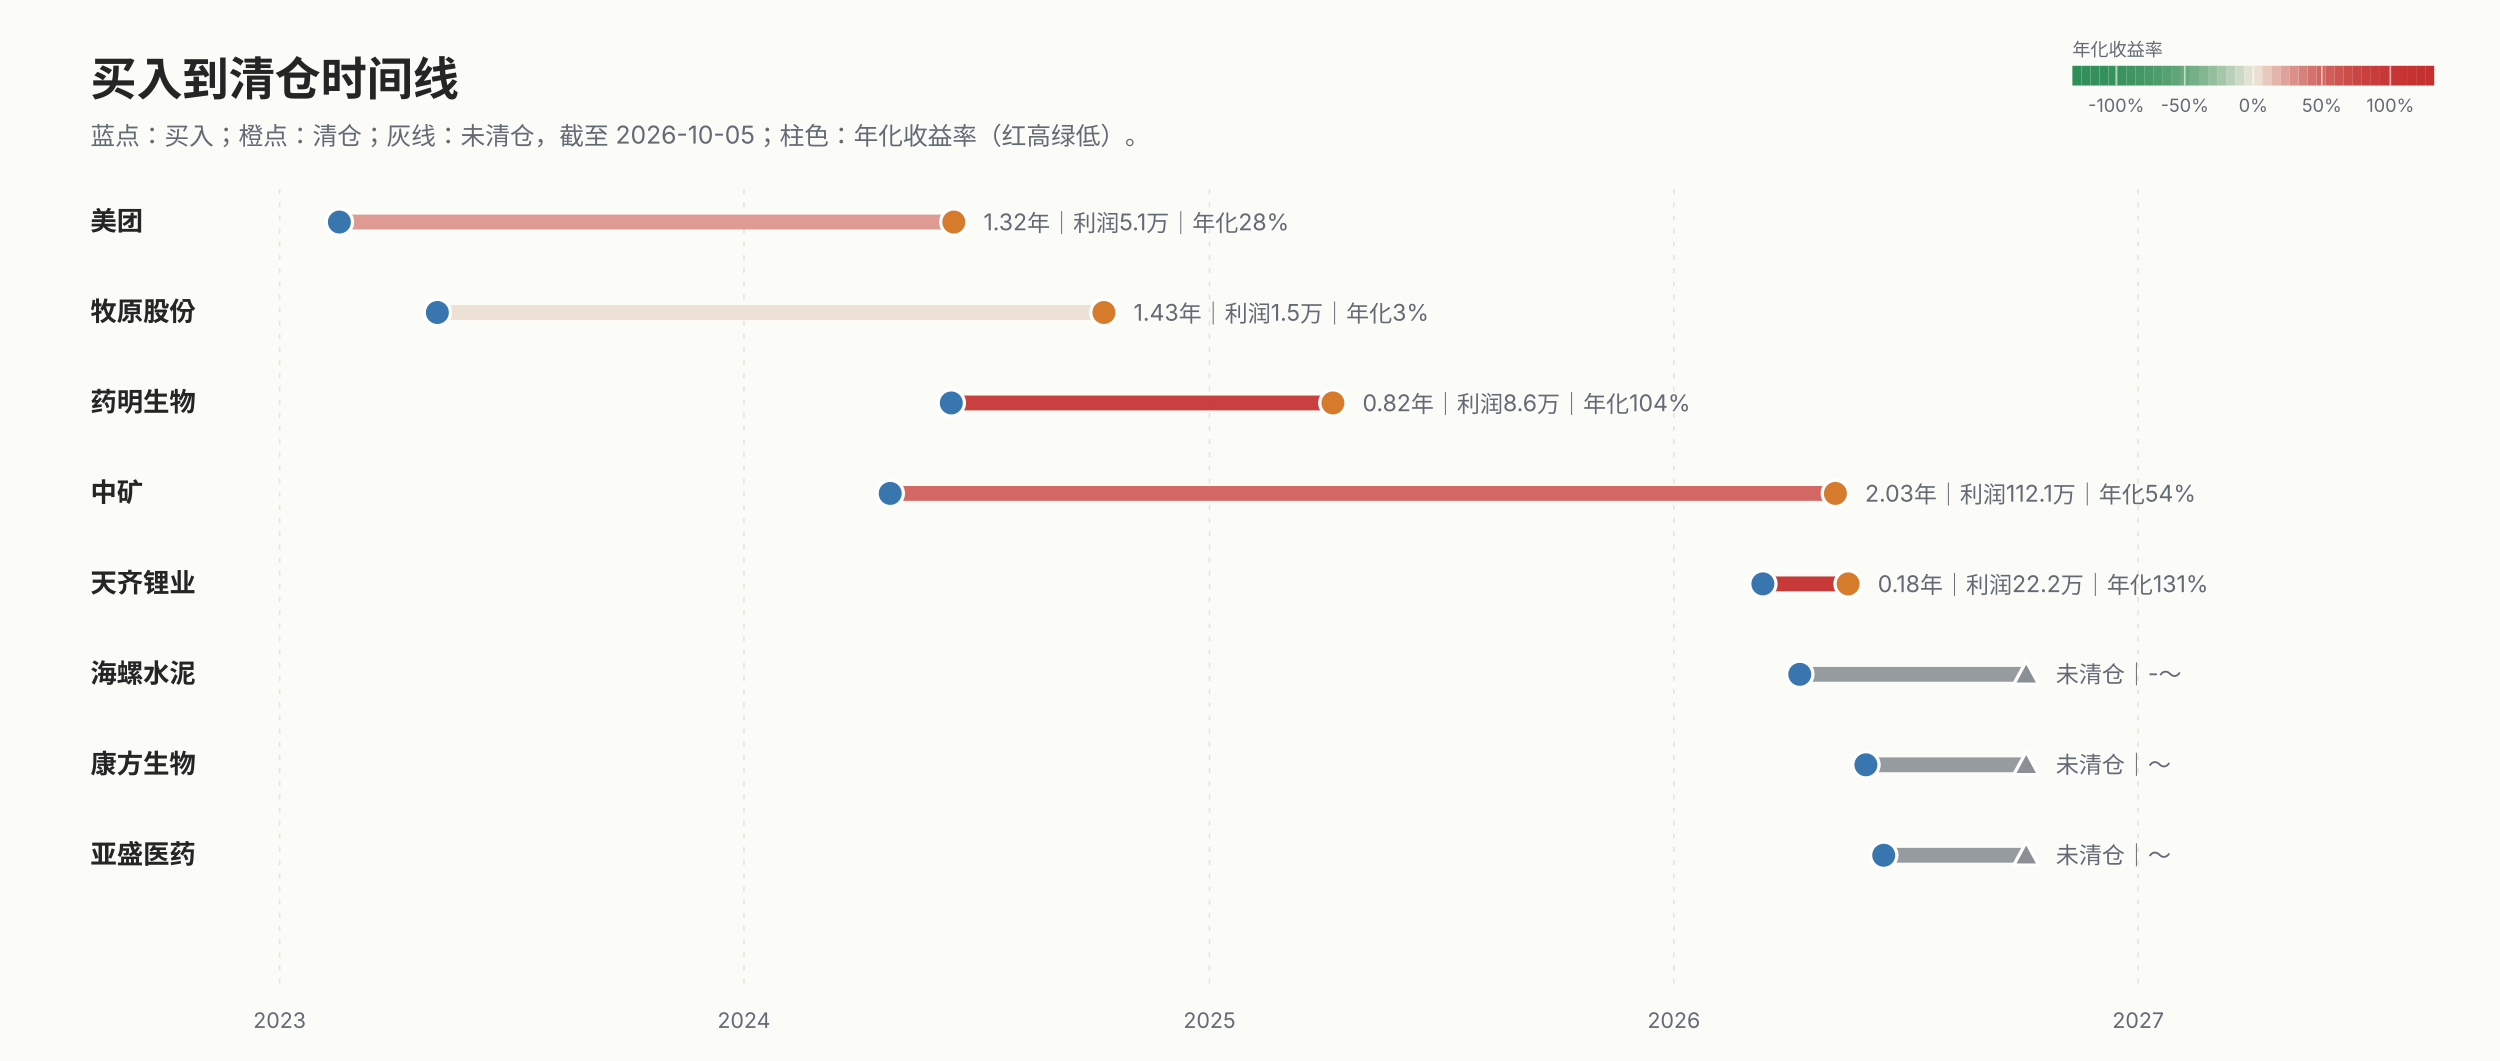
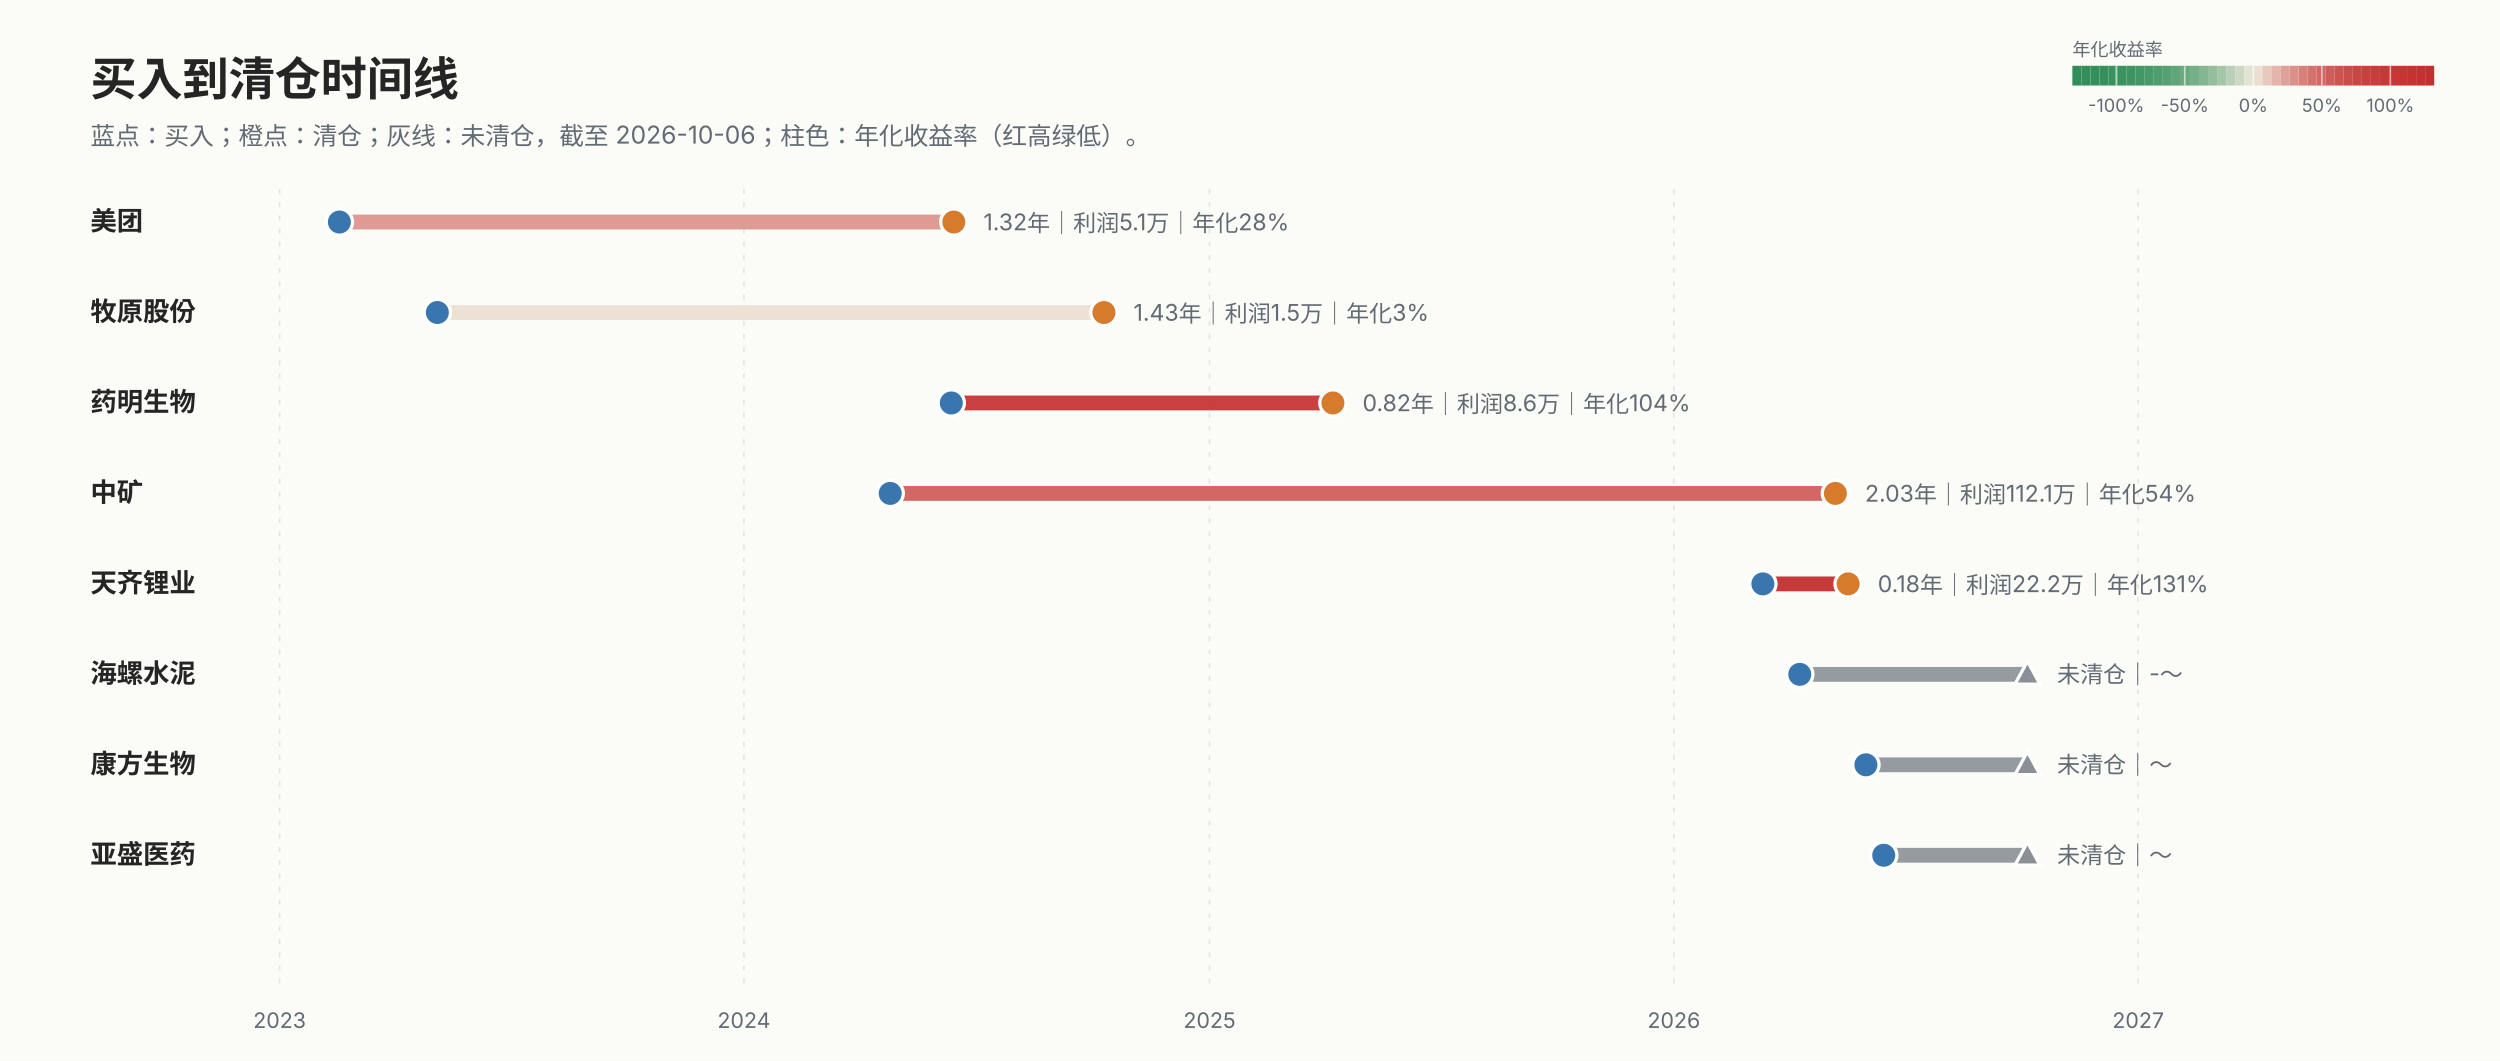
<svg xmlns="http://www.w3.org/2000/svg" width="1520" height="645" viewBox="0 0 1520 645" role="img" aria-label="买入到清仓时间线">
  <rect width="100%" height="100%" fill="#fbfbf8" />
  <style>text{font-family:"Inter","Noto Sans SC","PingFang SC","Microsoft YaHei",Arial,sans-serif;}</style>
  <text x="55" y="58" font-size="28" font-weight="700" fill="#252525">买入到清仓时间线</text>
  <g>
    <rect x="1260.00" y="40" width="5.50" height="12" fill="#308e58" />
    <rect x="1265.50" y="40" width="5.50" height="12" fill="#328f59" />
    <rect x="1271.00" y="40" width="5.50" height="12" fill="#33905a" />
    <rect x="1276.50" y="40" width="5.50" height="12" fill="#35915b" />
    <rect x="1282.00" y="40" width="5.50" height="12" fill="#37925d" />
    <rect x="1287.50" y="40" width="5.50" height="12" fill="#3a935f" />
    <rect x="1293.00" y="40" width="5.50" height="12" fill="#3e9561" />
    <rect x="1298.50" y="40" width="5.50" height="12" fill="#429764" />
    <rect x="1304.00" y="40" width="5.50" height="12" fill="#489a68" />
    <rect x="1309.50" y="40" width="5.50" height="12" fill="#4e9d6c" />
    <rect x="1315.00" y="40" width="5.50" height="12" fill="#56a072" />
    <rect x="1320.50" y="40" width="5.50" height="12" fill="#5fa578" />
    <rect x="1326.00" y="40" width="5.50" height="12" fill="#6aaa7f" />
    <rect x="1331.50" y="40" width="5.50" height="12" fill="#76b088" />
    <rect x="1337.00" y="40" width="5.50" height="12" fill="#85b692" />
    <rect x="1342.50" y="40" width="5.50" height="12" fill="#95be9d" />
    <rect x="1348.00" y="40" width="5.50" height="12" fill="#a6c6a9" />
    <rect x="1353.50" y="40" width="5.50" height="12" fill="#bacfb7" />
    <rect x="1359.00" y="40" width="5.50" height="12" fill="#ced9c5" />
    <rect x="1364.50" y="40" width="5.50" height="12" fill="#e3e3d4" />
    <rect x="1370.00" y="40" width="5.50" height="12" fill="#ecded1" />
    <rect x="1375.50" y="40" width="5.50" height="12" fill="#e7c9be" />
    <rect x="1381.00" y="40" width="5.50" height="12" fill="#e3b5ac" />
    <rect x="1386.50" y="40" width="5.50" height="12" fill="#dfa29a" />
    <rect x="1392.00" y="40" width="5.50" height="12" fill="#db918a" />
    <rect x="1397.50" y="40" width="5.50" height="12" fill="#d7817b" />
    <rect x="1403.00" y="40" width="5.50" height="12" fill="#d4736e" />
    <rect x="1408.50" y="40" width="5.50" height="12" fill="#d26763" />
    <rect x="1414.00" y="40" width="5.50" height="12" fill="#cf5d59" />
    <rect x="1419.50" y="40" width="5.50" height="12" fill="#cd5451" />
    <rect x="1425.00" y="40" width="5.50" height="12" fill="#cc4c4a" />
    <rect x="1430.50" y="40" width="5.50" height="12" fill="#ca4644" />
    <rect x="1436.00" y="40" width="5.50" height="12" fill="#c9413f" />
    <rect x="1441.50" y="40" width="5.50" height="12" fill="#c83d3b" />
    <rect x="1447.00" y="40" width="5.50" height="12" fill="#c73938" />
    <rect x="1452.50" y="40" width="5.50" height="12" fill="#c73635" />
    <rect x="1458.00" y="40" width="5.50" height="12" fill="#c63433" />
    <rect x="1463.50" y="40" width="5.50" height="12" fill="#c63231" />
    <rect x="1469.00" y="40" width="5.50" height="12" fill="#c53030" />
    <rect x="1474.50" y="40" width="5.50" height="12" fill="#c52f2f" />
    <line x1="1286.67" y1="40" x2="1286.67" y2="52" stroke="#fff" stroke-width="1" opacity=".6" />
    <text x="1286.67" y="68" font-size="11" fill="#626a73" text-anchor="middle">-100%</text>
    <line x1="1328.33" y1="40" x2="1328.33" y2="52" stroke="#fff" stroke-width="1" opacity=".6" />
    <text x="1328.33" y="68" font-size="11" fill="#626a73" text-anchor="middle">-50%</text>
    <line x1="1370.00" y1="40" x2="1370.00" y2="52" stroke="#fff" stroke-width="1" opacity=".6" />
    <text x="1370.00" y="68" font-size="11" fill="#626a73" text-anchor="middle">0%</text>
    <line x1="1411.67" y1="40" x2="1411.67" y2="52" stroke="#fff" stroke-width="1" opacity=".6" />
    <text x="1411.67" y="68" font-size="11" fill="#626a73" text-anchor="middle">50%</text>
    <line x1="1453.33" y1="40" x2="1453.33" y2="52" stroke="#fff" stroke-width="1" opacity=".6" />
    <text x="1453.33" y="68" font-size="11" fill="#626a73" text-anchor="middle">100%</text>
    <text x="1260" y="34" font-size="11" fill="#626a73">年化收益率</text>
  </g>
-   <text x="55" y="88" font-size="15" fill="#626a73">蓝点：买入；橙点：清仓；灰线：未清仓，截至 2026-10-05；柱色：年化收益率（红高绿低）。</text>
+   <text x="55" y="88" font-size="15" fill="#626a73">蓝点：买入；橙点：清仓；灰线：未清仓，截至 2026-10-06；柱色：年化收益率（红高绿低）。</text>
  <line x1="170.00" y1="115" x2="170.00" y2="600" stroke="#ddd7ce" opacity=".65" stroke-dasharray="3 5" />
  <text x="170.00" y="625" font-size="13" fill="#626a73" text-anchor="middle">2023</text>
  <line x1="452.31" y1="115" x2="452.31" y2="600" stroke="#ddd7ce" opacity=".65" stroke-dasharray="3 5" />
  <text x="452.31" y="625" font-size="13" fill="#626a73" text-anchor="middle">2024</text>
  <line x1="735.39" y1="115" x2="735.39" y2="600" stroke="#ddd7ce" opacity=".65" stroke-dasharray="3 5" />
  <text x="735.39" y="625" font-size="13" fill="#626a73" text-anchor="middle">2025</text>
  <line x1="1017.69" y1="115" x2="1017.69" y2="600" stroke="#ddd7ce" opacity=".65" stroke-dasharray="3 5" />
  <text x="1017.69" y="625" font-size="13" fill="#626a73" text-anchor="middle">2026</text>
  <line x1="1300.00" y1="115" x2="1300.00" y2="600" stroke="#ddd7ce" opacity=".65" stroke-dasharray="3 5" />
  <text x="1300.00" y="625" font-size="13" fill="#626a73" text-anchor="middle">2027</text>
  <text x="55" y="140" font-size="16" font-weight="700" fill="#252525">美团</text>
  <line x1="206.35" y1="135" x2="579.92" y2="135" stroke="#dc958e" stroke-width="9" opacity=".95" />
  <circle cx="579.92" cy="135" r="8" fill="#d67b2c" stroke="#fff" stroke-width="2" />
  <circle cx="206.35" cy="135" r="8" fill="#3976af" stroke="#fff" stroke-width="2" />
  <text x="597.92" y="140" font-size="14" fill="#626a73">1.32年｜利润5.1万｜年化28%</text>
  <text x="55" y="195" font-size="16" font-weight="700" fill="#252525">牧原股份</text>
  <line x1="265.91" y1="190" x2="671.19" y2="190" stroke="#ecded2" stroke-width="9" opacity=".95" />
  <circle cx="671.19" cy="190" r="8" fill="#d67b2c" stroke="#fff" stroke-width="2" />
  <circle cx="265.91" cy="190" r="8" fill="#3976af" stroke="#fff" stroke-width="2" />
  <text x="689.19" y="195" font-size="14" fill="#626a73">1.43年｜利润1.5万｜年化3%</text>
  <text x="55" y="250" font-size="16" font-weight="700" fill="#252525">药明生物</text>
  <line x1="578.38" y1="245" x2="810.41" y2="245" stroke="#c73535" stroke-width="9" opacity=".95" />
  <circle cx="810.41" cy="245" r="8" fill="#d67b2c" stroke="#fff" stroke-width="2" />
  <circle cx="578.38" cy="245" r="8" fill="#3976af" stroke="#fff" stroke-width="2" />
  <text x="828.41" y="250" font-size="14" fill="#626a73">0.82年｜利润8.6万｜年化104%</text>
  <text x="55" y="305" font-size="16" font-weight="700" fill="#252525">中矿</text>
  <line x1="541.25" y1="300" x2="1115.92" y2="300" stroke="#d0605c" stroke-width="9" opacity=".95" />
  <circle cx="1115.92" cy="300" r="8" fill="#d67b2c" stroke="#fff" stroke-width="2" />
  <circle cx="541.25" cy="300" r="8" fill="#3976af" stroke="#fff" stroke-width="2" />
  <text x="1133.92" y="305" font-size="14" fill="#626a73">2.03年｜利润112.1万｜年化54%</text>
  <text x="55" y="360" font-size="16" font-weight="700" fill="#252525">天齐锂业</text>
  <line x1="1071.83" y1="355" x2="1123.66" y2="355" stroke="#c52f2f" stroke-width="9" opacity=".95" />
  <circle cx="1123.66" cy="355" r="8" fill="#d67b2c" stroke="#fff" stroke-width="2" />
  <circle cx="1071.83" cy="355" r="8" fill="#3976af" stroke="#fff" stroke-width="2" />
  <text x="1141.66" y="360" font-size="14" fill="#626a73">0.18年｜利润22.2万｜年化131%</text>
  <text x="55" y="415" font-size="16" font-weight="700" fill="#252525">海螺水泥</text>
-   <line x1="1094.26" y1="410" x2="1231.94" y2="410" stroke="#8b9096" stroke-width="9" opacity=".9" />
-   <polygon points="1231.94,402 1224.34,416 1239.54,416" fill="#8b9096" stroke="#fff" stroke-width="2" />
+   <line x1="1094.26" y1="410" x2="1232.71" y2="410" stroke="#8b9096" stroke-width="9" opacity=".9" />
+   <polygon points="1232.71,402 1225.11,416 1240.31,416" fill="#8b9096" stroke="#fff" stroke-width="2" />
  <circle cx="1094.26" cy="410" r="8" fill="#3976af" stroke="#fff" stroke-width="2" />
-   <text x="1249.94" y="415" font-size="14" fill="#626a73">未清仓｜-～</text>
+   <text x="1250.71" y="415" font-size="14" fill="#626a73">未清仓｜-～</text>
  <text x="55" y="470" font-size="16" font-weight="700" fill="#252525">康方生物</text>
-   <line x1="1134.48" y1="465" x2="1231.94" y2="465" stroke="#8b9096" stroke-width="9" opacity=".9" />
-   <polygon points="1231.94,457 1224.34,471 1239.54,471" fill="#8b9096" stroke="#fff" stroke-width="2" />
+   <line x1="1134.48" y1="465" x2="1232.71" y2="465" stroke="#8b9096" stroke-width="9" opacity=".9" />
+   <polygon points="1232.71,457 1225.11,471 1240.31,471" fill="#8b9096" stroke="#fff" stroke-width="2" />
  <circle cx="1134.48" cy="465" r="8" fill="#3976af" stroke="#fff" stroke-width="2" />
-   <text x="1249.94" y="470" font-size="14" fill="#626a73">未清仓｜～</text>
+   <text x="1250.71" y="470" font-size="14" fill="#626a73">未清仓｜～</text>
  <text x="55" y="525" font-size="16" font-weight="700" fill="#252525">亚盛医药</text>
-   <line x1="1145.31" y1="520" x2="1231.94" y2="520" stroke="#8b9096" stroke-width="9" opacity=".9" />
-   <polygon points="1231.94,512 1224.34,526 1239.54,526" fill="#8b9096" stroke="#fff" stroke-width="2" />
+   <line x1="1145.31" y1="520" x2="1232.71" y2="520" stroke="#8b9096" stroke-width="9" opacity=".9" />
+   <polygon points="1232.71,512 1225.11,526 1240.31,526" fill="#8b9096" stroke="#fff" stroke-width="2" />
  <circle cx="1145.31" cy="520" r="8" fill="#3976af" stroke="#fff" stroke-width="2" />
-   <text x="1249.94" y="525" font-size="14" fill="#626a73">未清仓｜～</text>
+   <text x="1250.71" y="525" font-size="14" fill="#626a73">未清仓｜～</text>
</svg>
